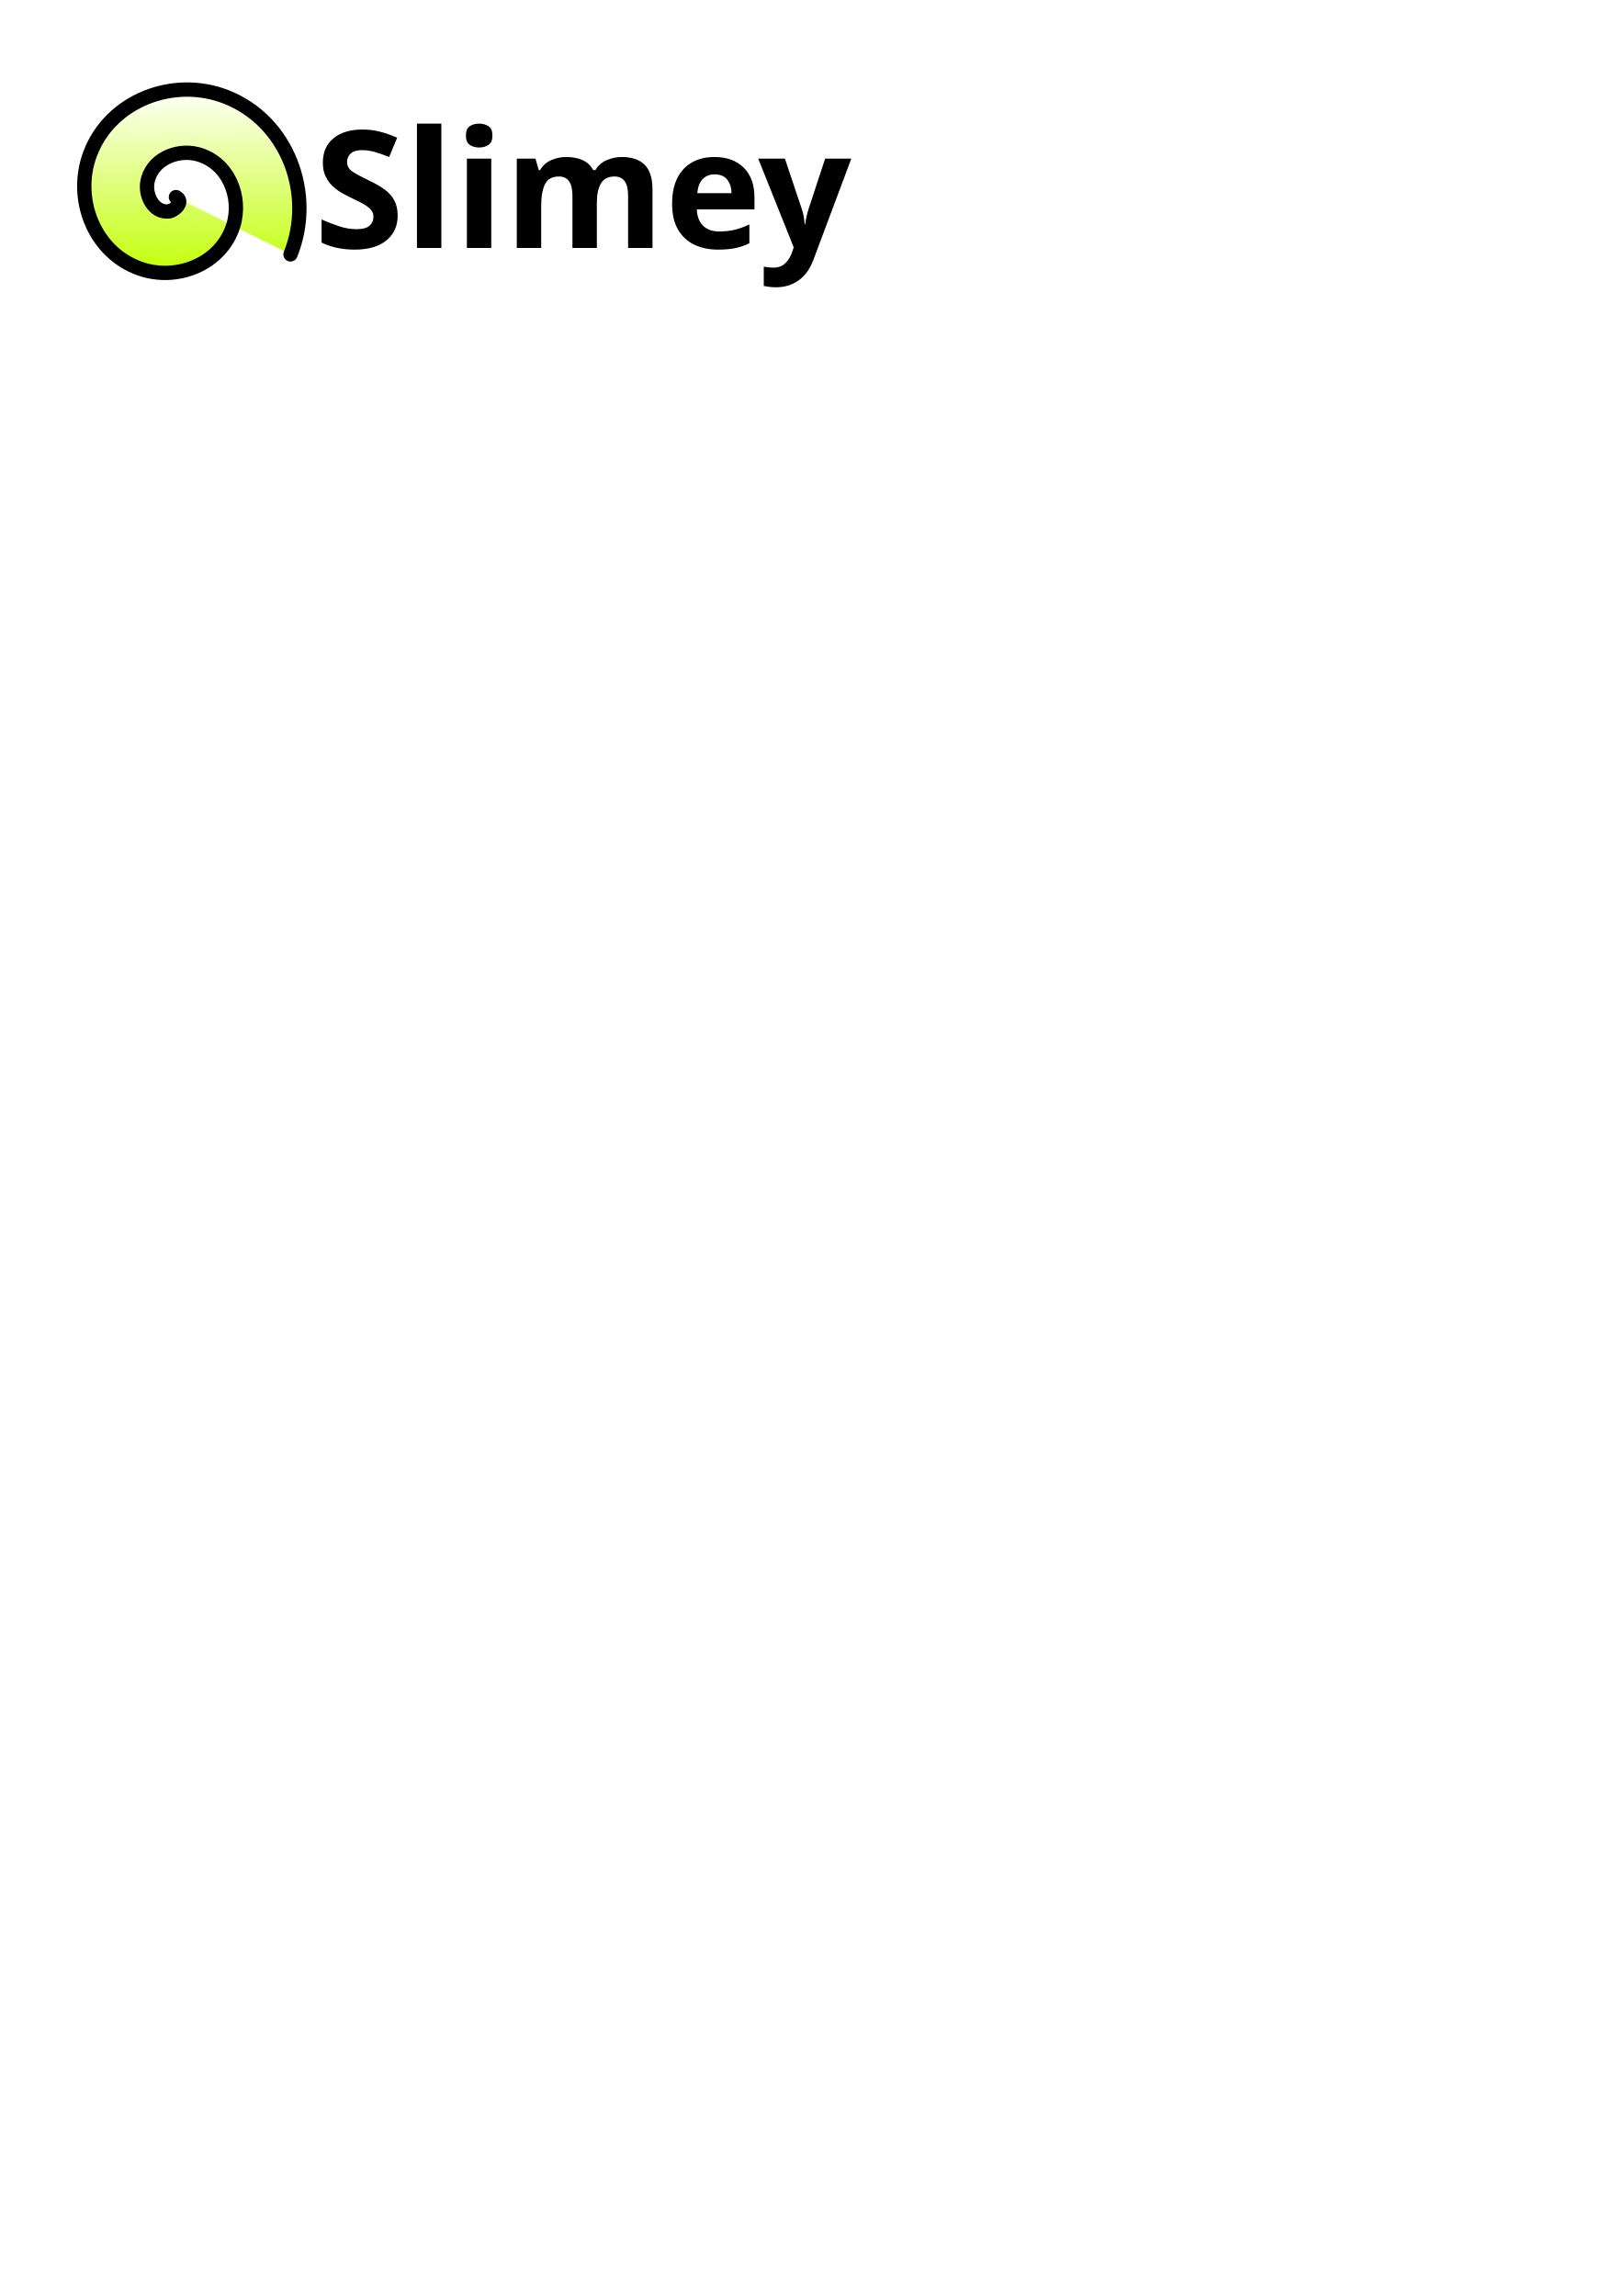
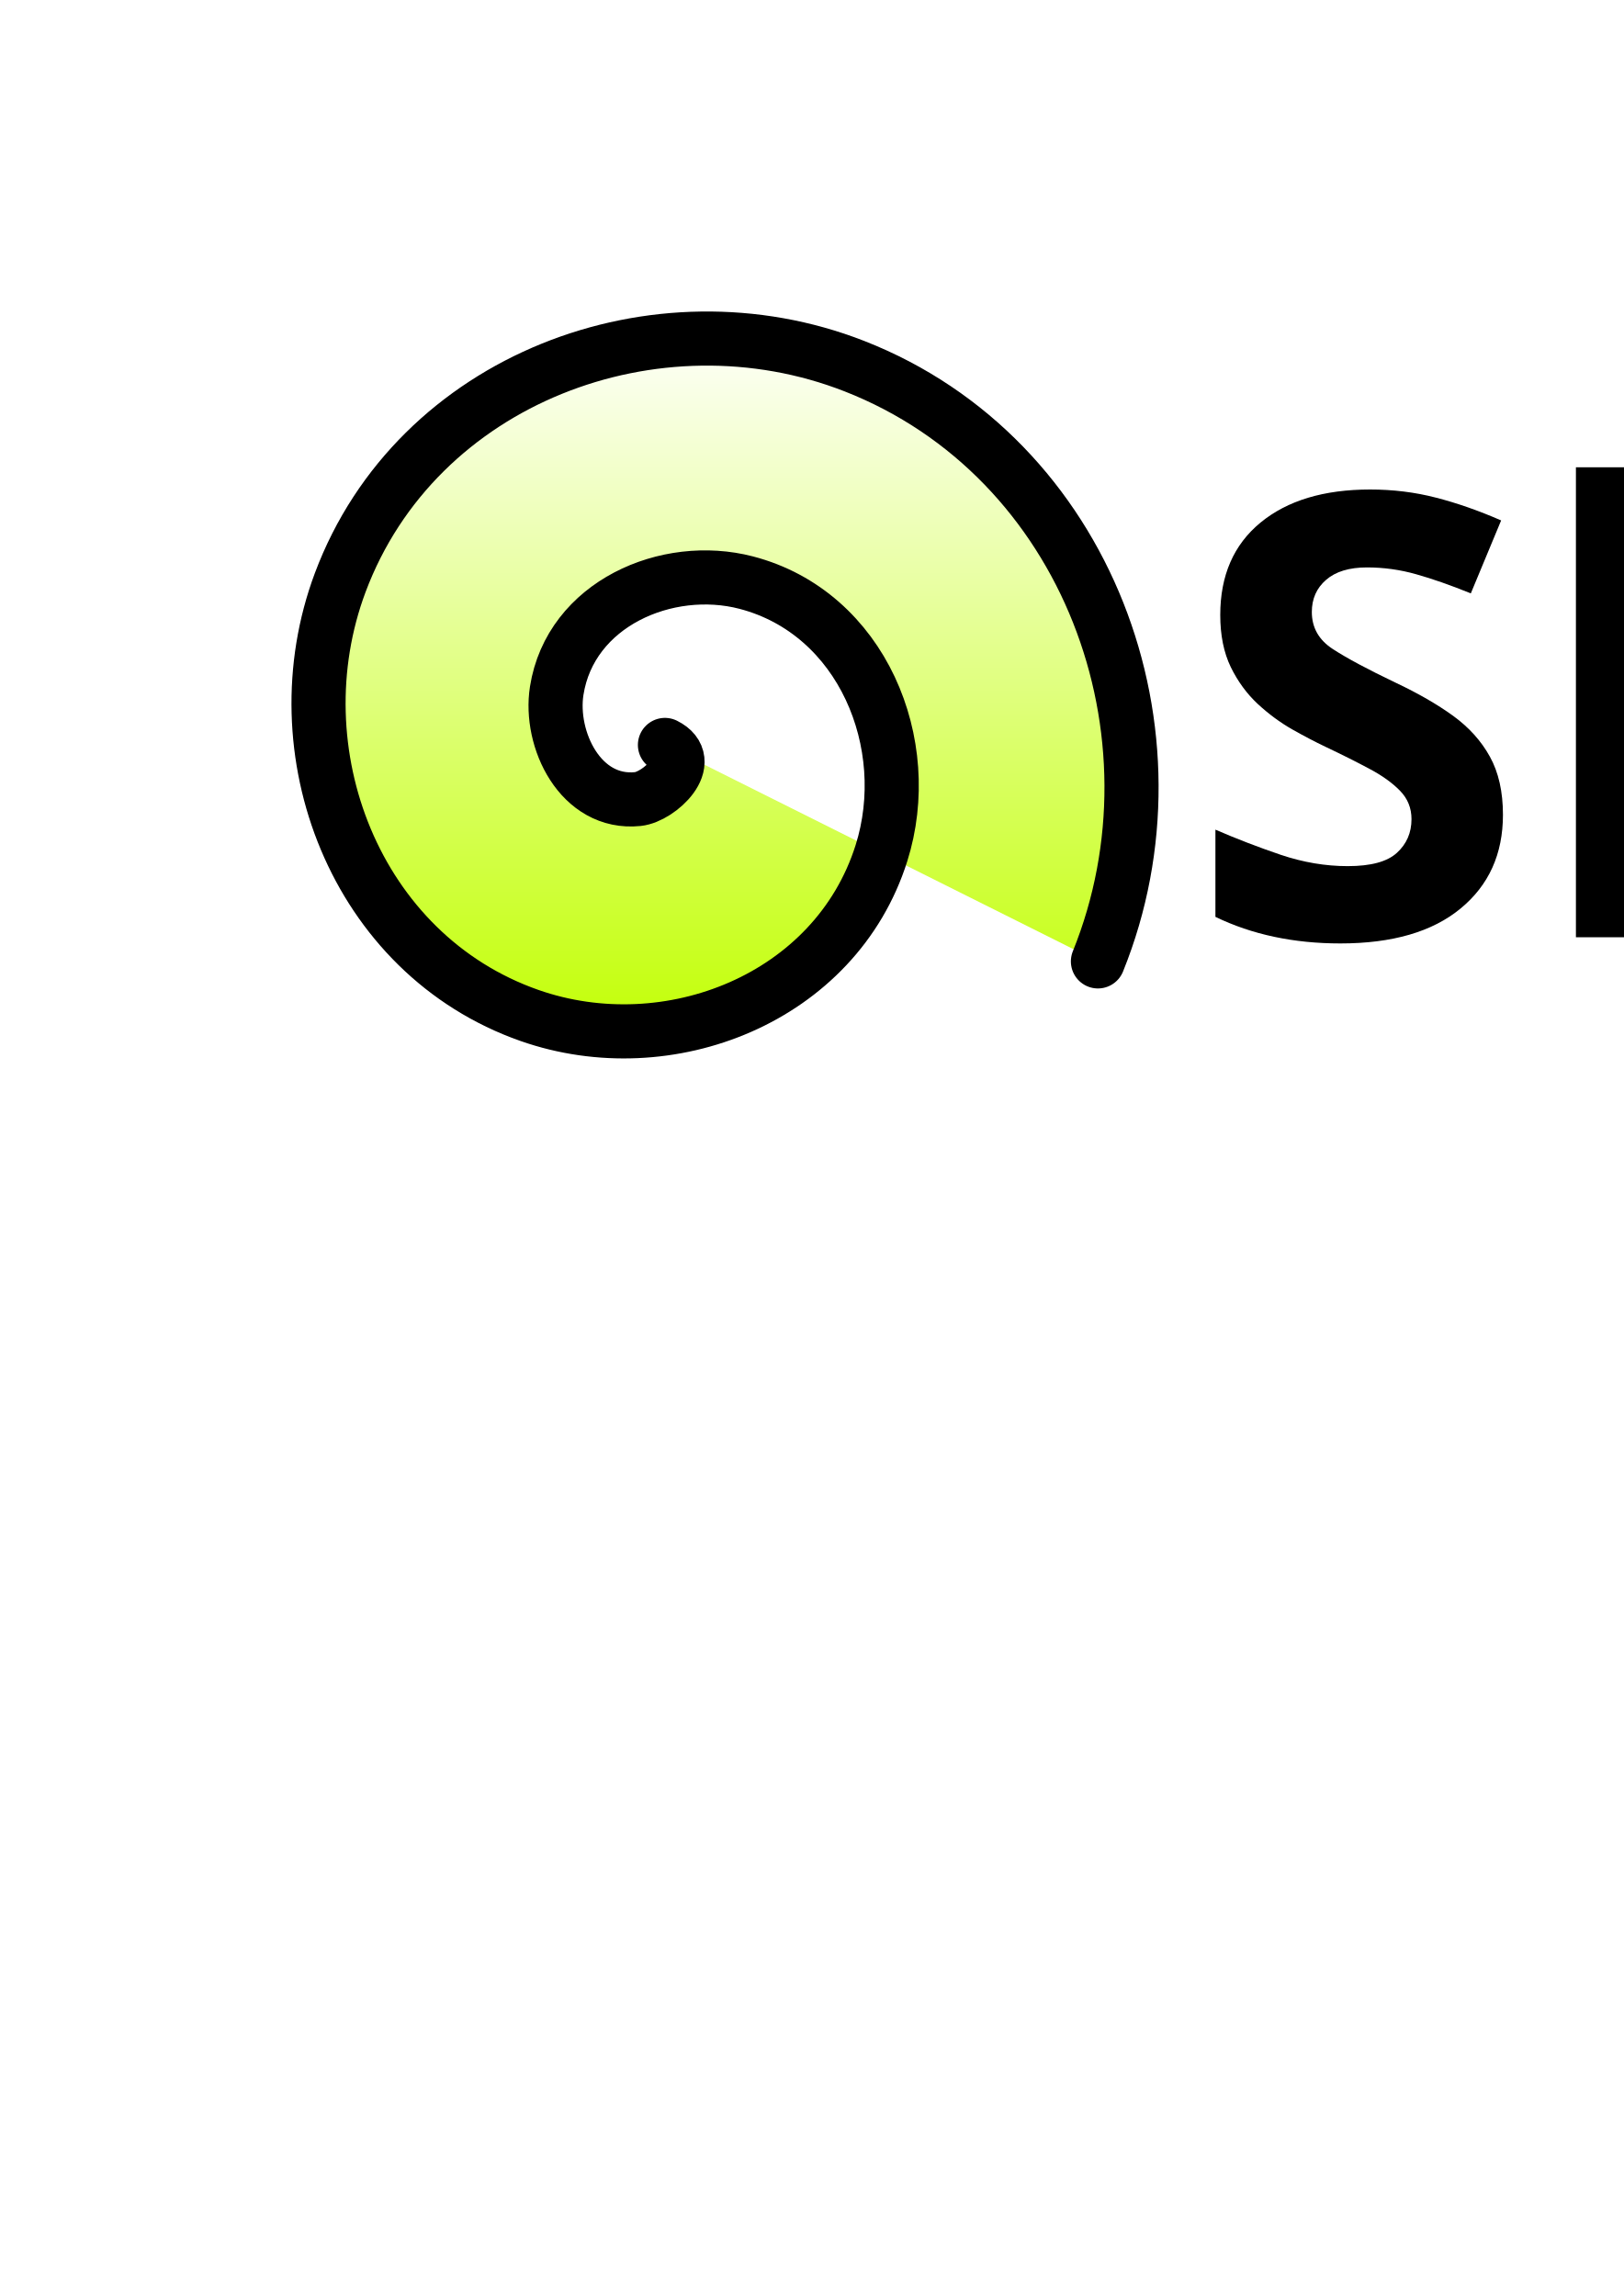
- <svg xmlns="http://www.w3.org/2000/svg" xmlns:xlink="http://www.w3.org/1999/xlink" width="210mm" height="297mm" id="svg2">
+ <svg xmlns="http://www.w3.org/2000/svg" xmlns:xlink="http://www.w3.org/1999/xlink" viewBox="0 0 210 297" id="svg2">
  <defs id="defs4">
    <linearGradient id="linearGradient4265">
      <stop style="stop-color:#c1ff00;stop-opacity:1;" offset="0" id="stop4267" />
      <stop style="stop-color:#ffffff;stop-opacity:1;" offset="1" id="stop4269" />
    </linearGradient>
    <linearGradient xlink:href="#linearGradient4265" id="linearGradient4271" x1="403.772" y1="381.914" x2="403.772" y2="287.294" gradientUnits="userSpaceOnUse" />
    <linearGradient xlink:href="#linearGradient4265" id="linearGradient8179" gradientUnits="userSpaceOnUse" x1="403.772" y1="381.914" x2="403.772" y2="287.294" />
  </defs>
  <g id="layer1">
    <g id="g8174" transform="translate(-124,-246)">
      <path transform="translate(-186,0)" d="M 396,342.362 C 400.212,344.468 395.239,349.078 392.5,349.362 C 385.077,350.131 381.015,341.649 382,335.362 C 383.763,324.117 396.268,318.7 406.5,321.362 C 421.516,325.269 428.453,342.259 424,356.362 C 418.065,375.159 396.449,383.651 378.5,377.362 C 355.912,369.448 345.851,343.147 354,321.362 C 363.869,294.978 394.886,283.341 420.5,293.362 C 450.685,305.172 463.903,340.924 452,370.362" id="path3294" style="fill:url(#linearGradient8179);fill-opacity:1;fill-rule:evenodd;stroke:#000000;stroke-width:7;stroke-linecap:round;stroke-linejoin:miter;stroke-miterlimit:4;stroke-dasharray:none;stroke-opacity:1" />
      <text id="text4273" y="367.243" x="277.509" style="font-size:80px;font-style:normal;font-weight:normal;fill:#000000;fill-opacity:1;stroke:none;stroke-width:1px;stroke-linecap:butt;stroke-linejoin:miter;stroke-opacity:1;font-family:Trebuchet MS" xml:space="preserve">
        <tspan style="font-weight:bold;font-family:Trebuchet MS" y="367.243" x="277.509" id="tspan4275">Slimey</tspan>
      </text>
    </g>
  </g>
</svg>
